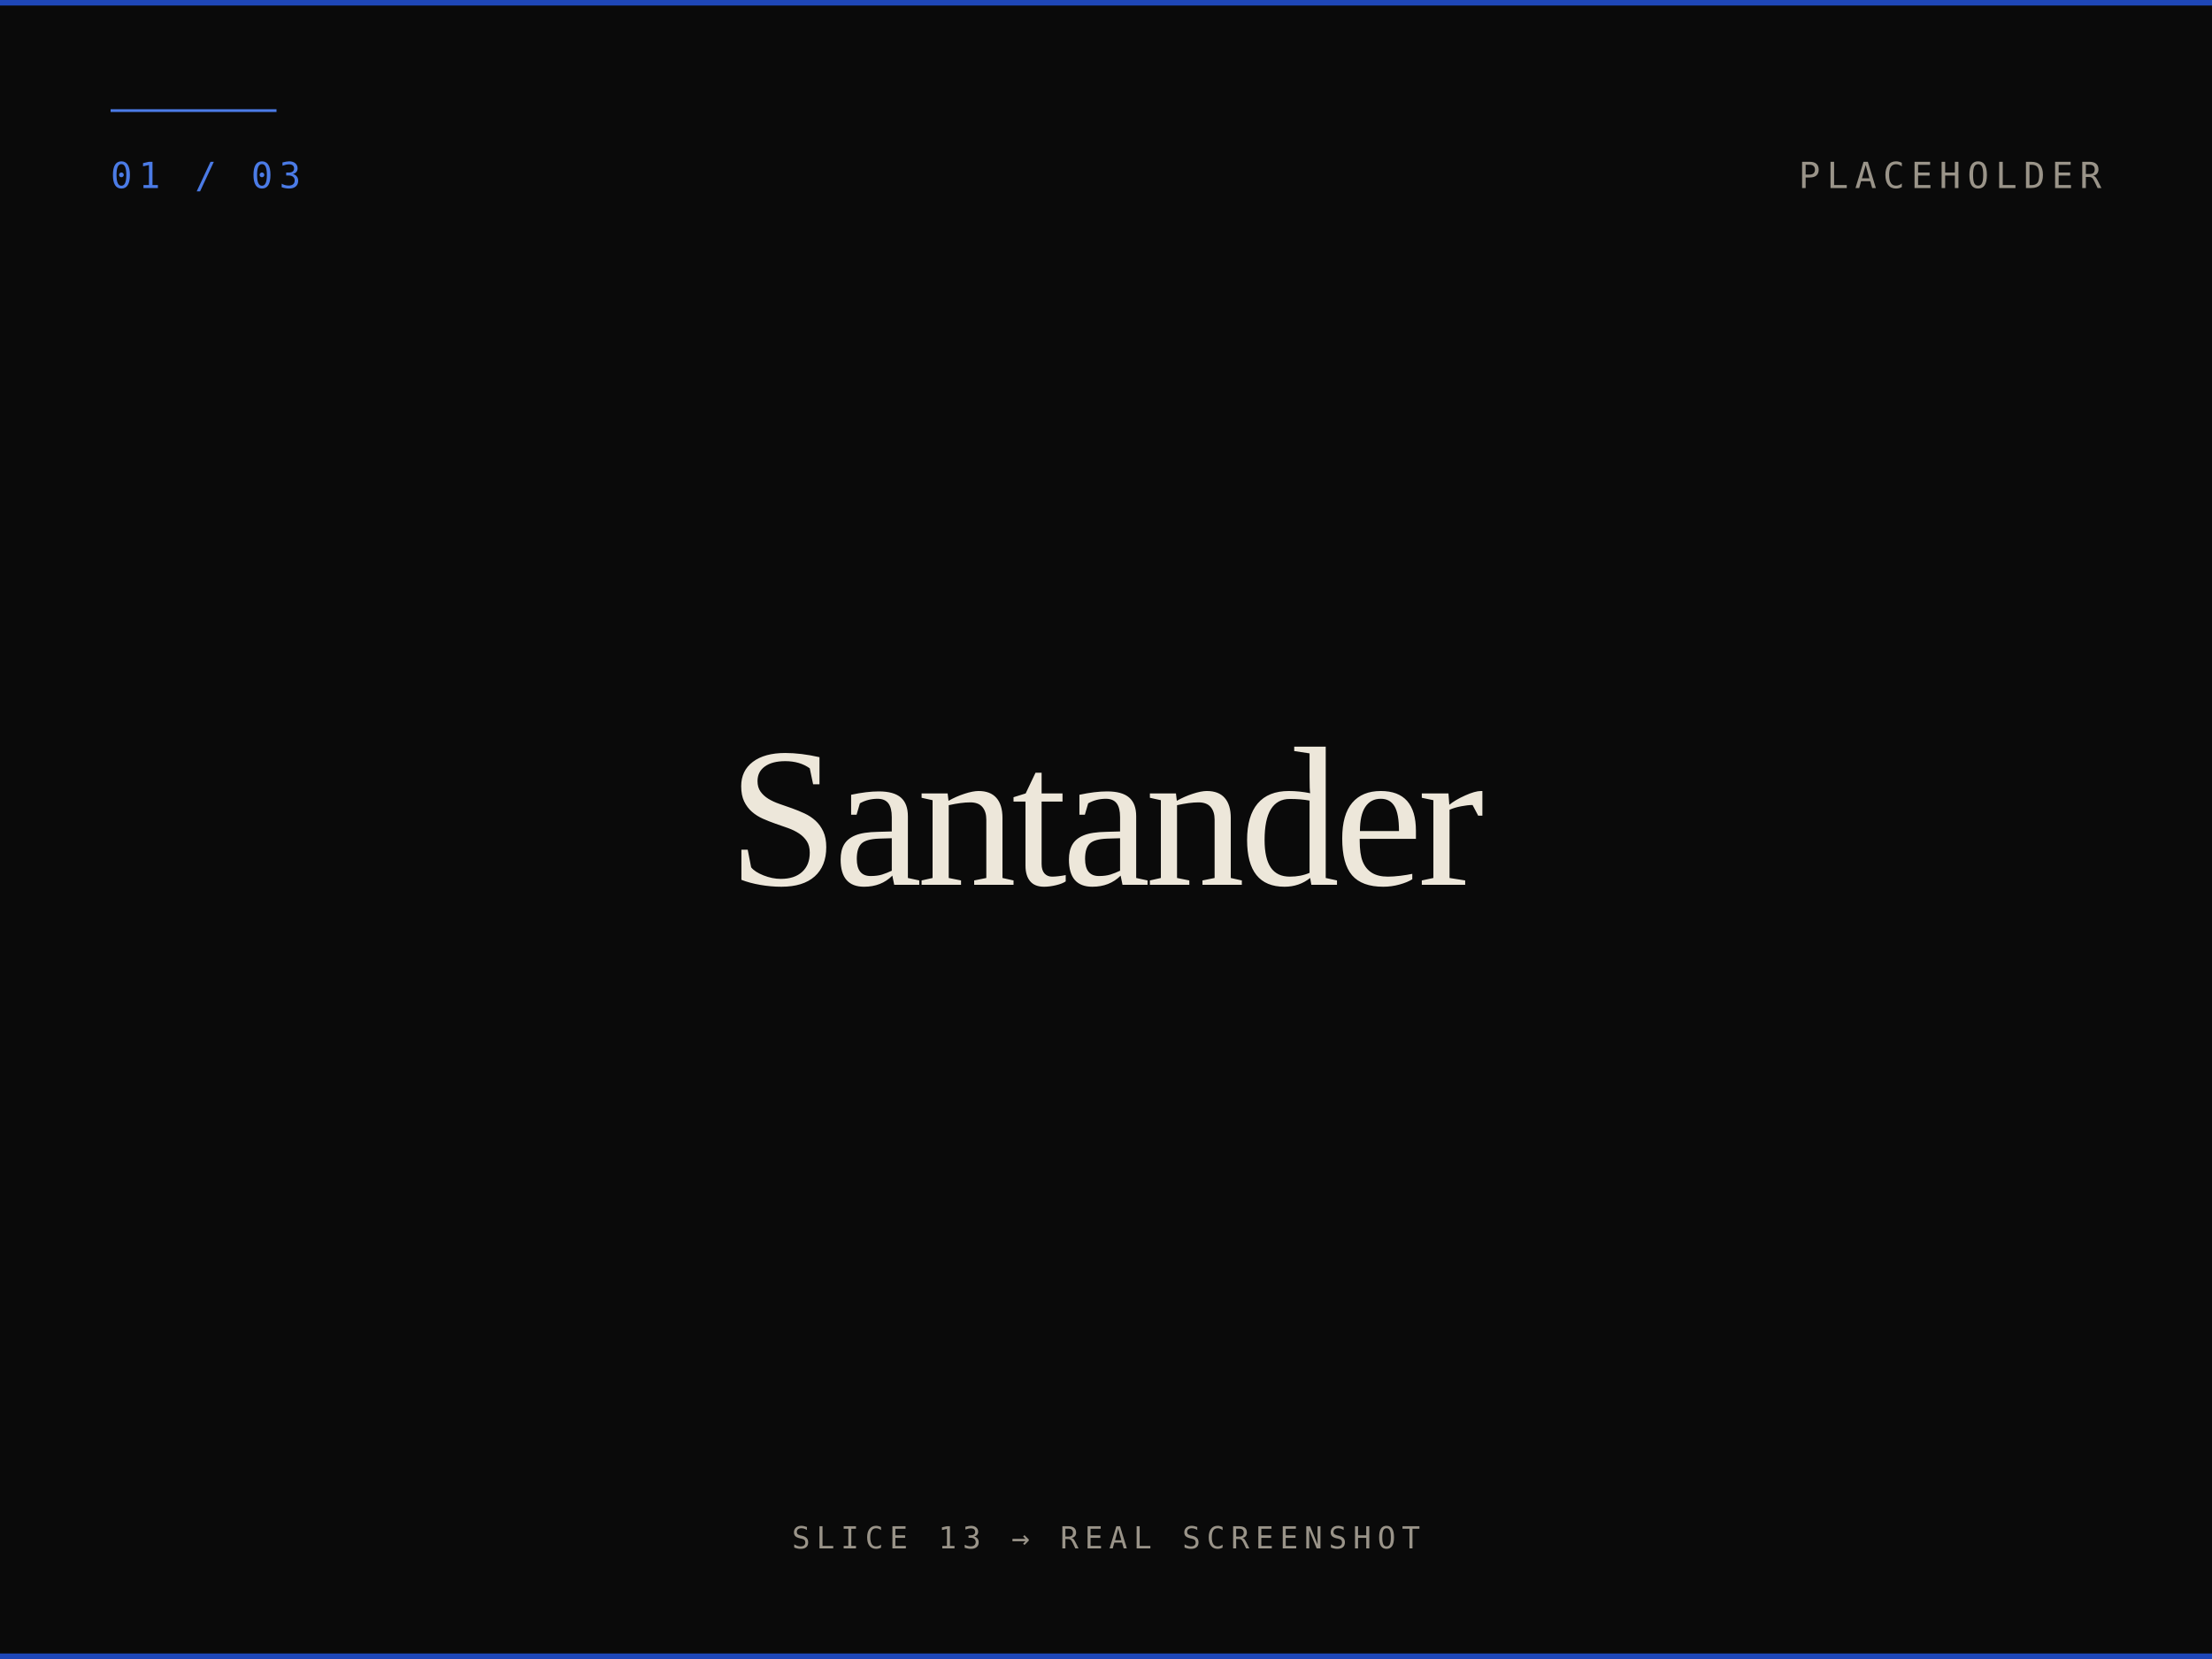
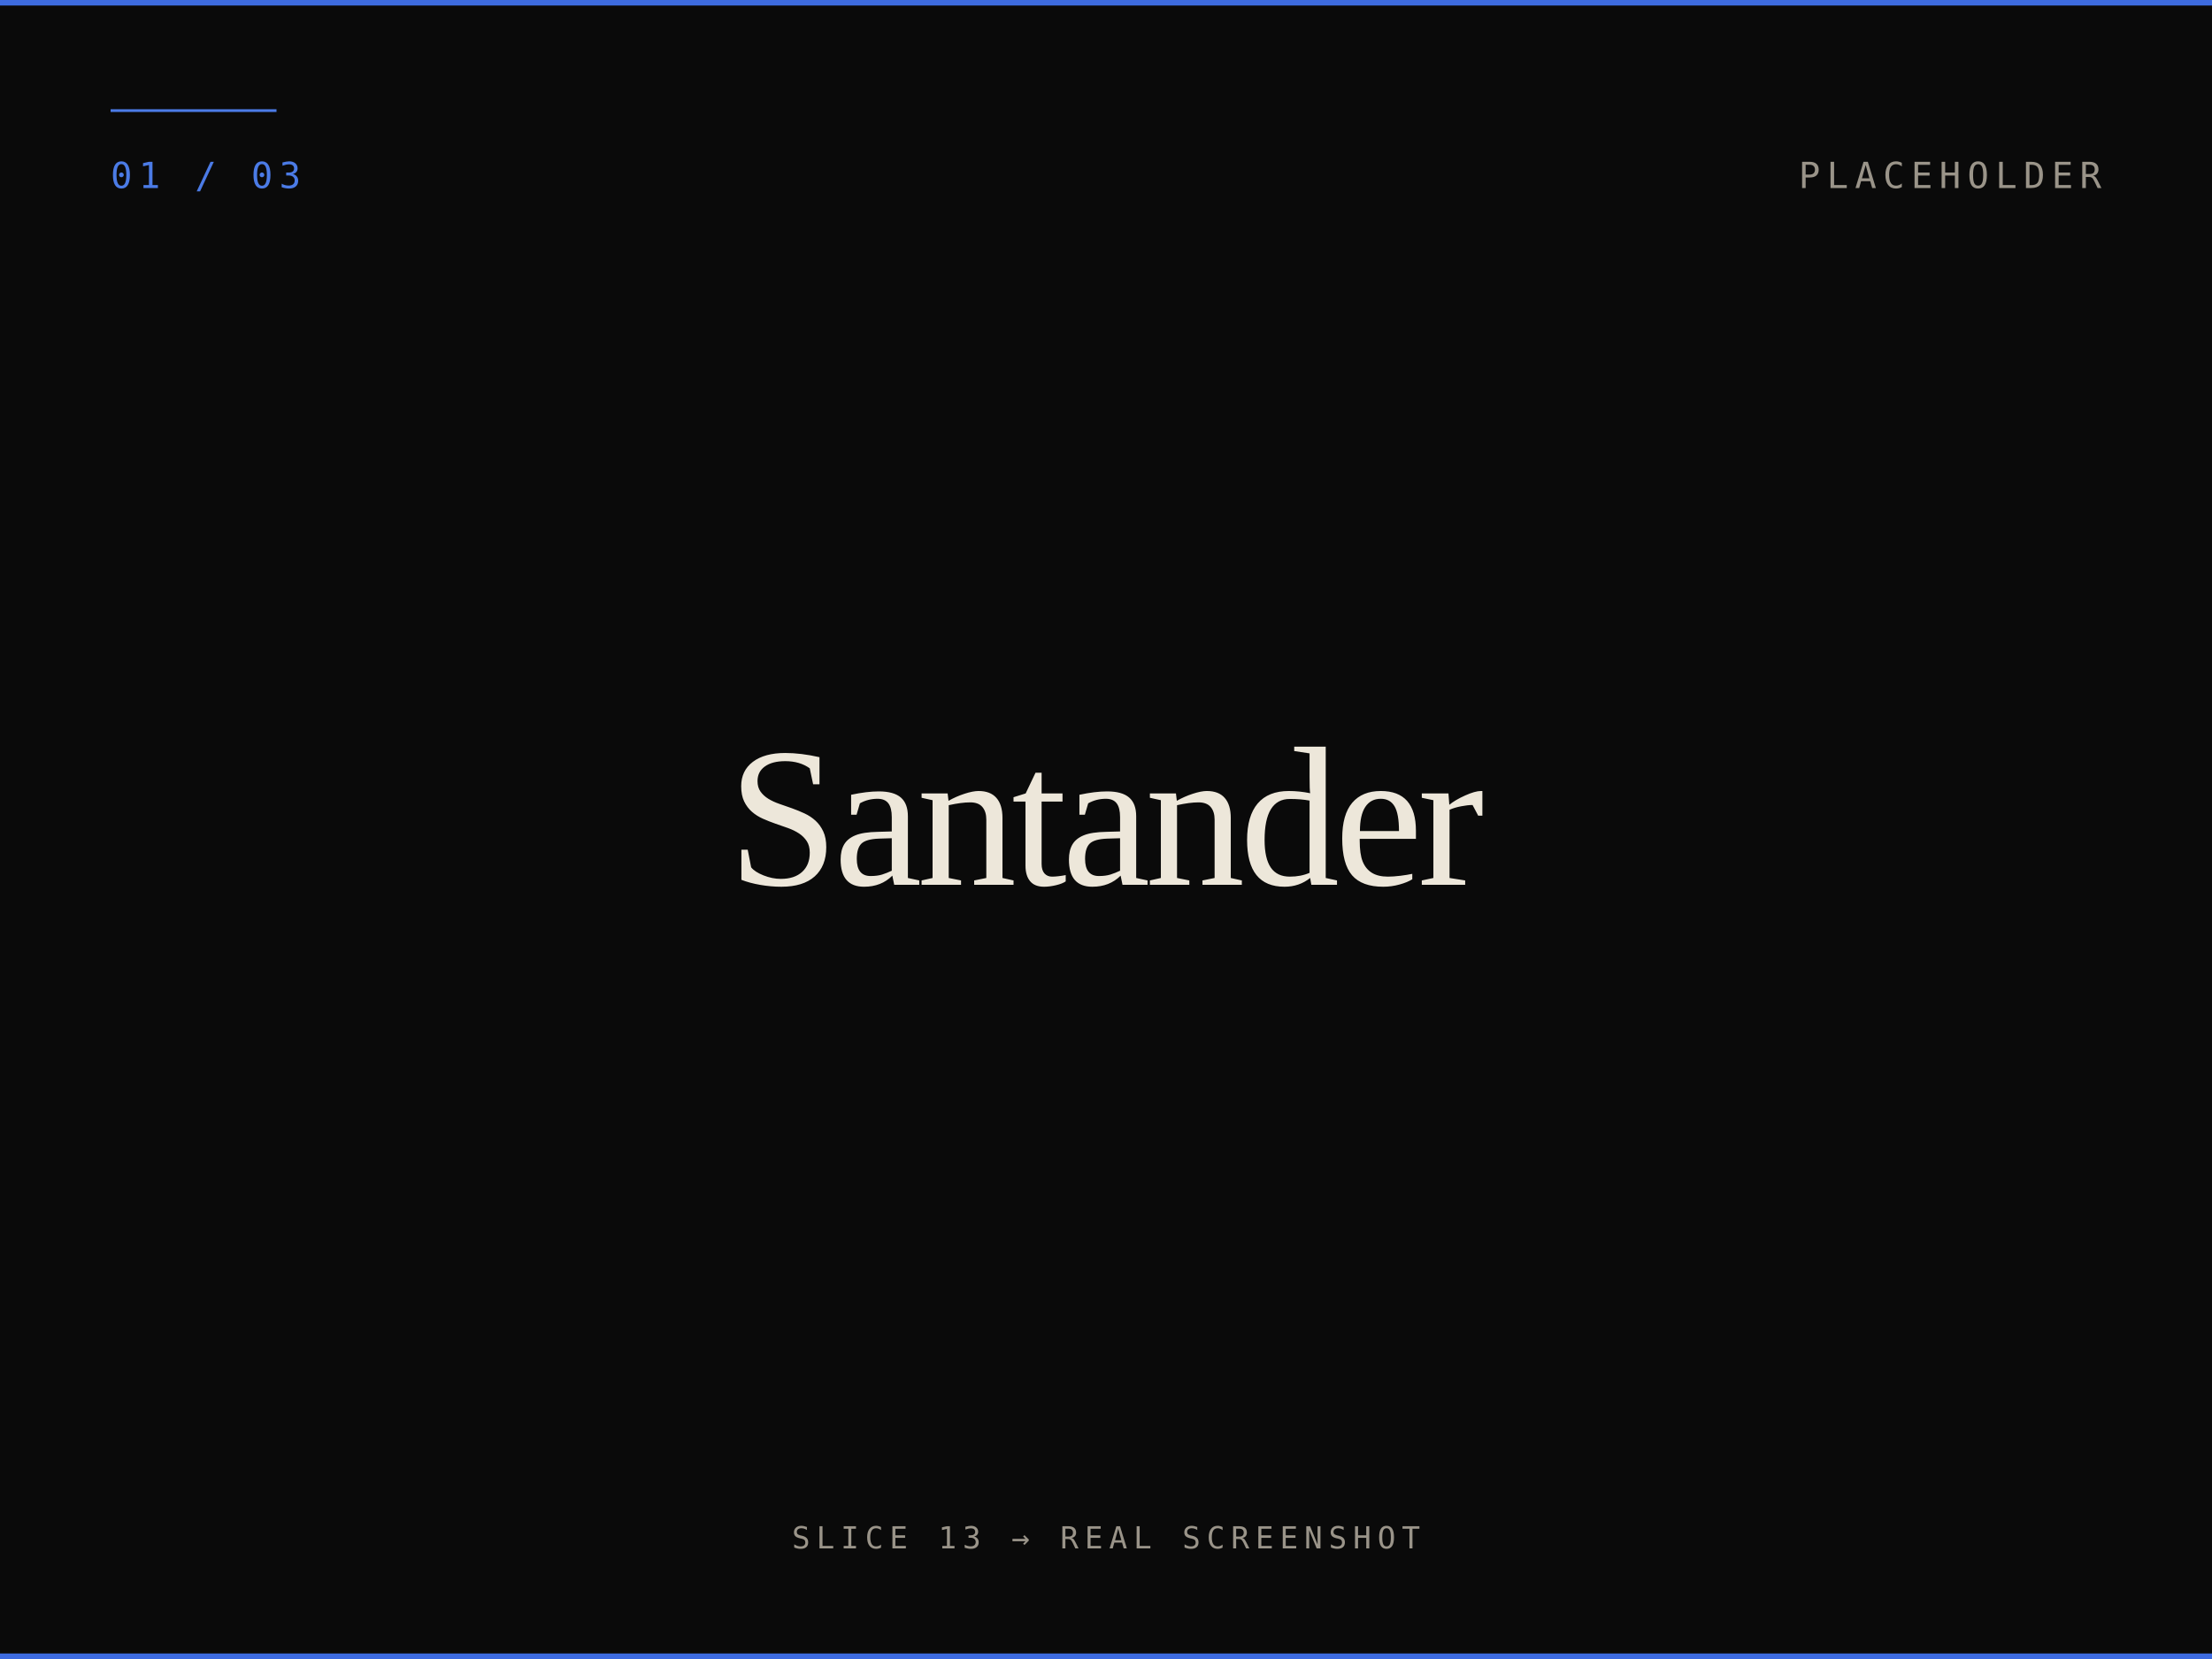
<svg xmlns="http://www.w3.org/2000/svg" width="800" height="600" viewBox="0 0 800 600" role="img" aria-label="Santander — placeholder 1">
  <rect width="800" height="600" fill="#0A0A0A" />
-   <rect x="0" y="0" width="800" height="2" fill="#1E47B8" />
-   <rect x="0" y="598" width="800" height="2" fill="#1E47B8" />
+   <rect x="0" y="0" width="800" height="2" fill="#3D6BE0" />
+   <rect x="0" y="598" width="800" height="2" fill="#3D6BE0" />
  <line x1="40" y1="40" x2="100" y2="40" stroke="#4B7BE6" stroke-width="1" />
  <text x="40" y="68" font-family="ui-monospace, 'JetBrains Mono', monospace" font-size="13" fill="#4B7BE6" letter-spacing="0.18em">01 / 03</text>
  <text x="760" y="68" font-family="ui-monospace, monospace" font-size="13" fill="#9A9489" text-anchor="end" letter-spacing="0.18em">PLACEHOLDER</text>
  <text x="400" y="320" font-family="Georgia, 'Times New Roman', serif" font-size="72" fill="#EDE7DA" text-anchor="middle" font-weight="300" letter-spacing="-0.025em">Santander</text>
  <text x="400" y="560" font-family="ui-monospace, monospace" font-size="11" fill="#9A9489" text-anchor="middle" letter-spacing="0.2em">SLICE 13 → REAL SCREENSHOT</text>
</svg>
